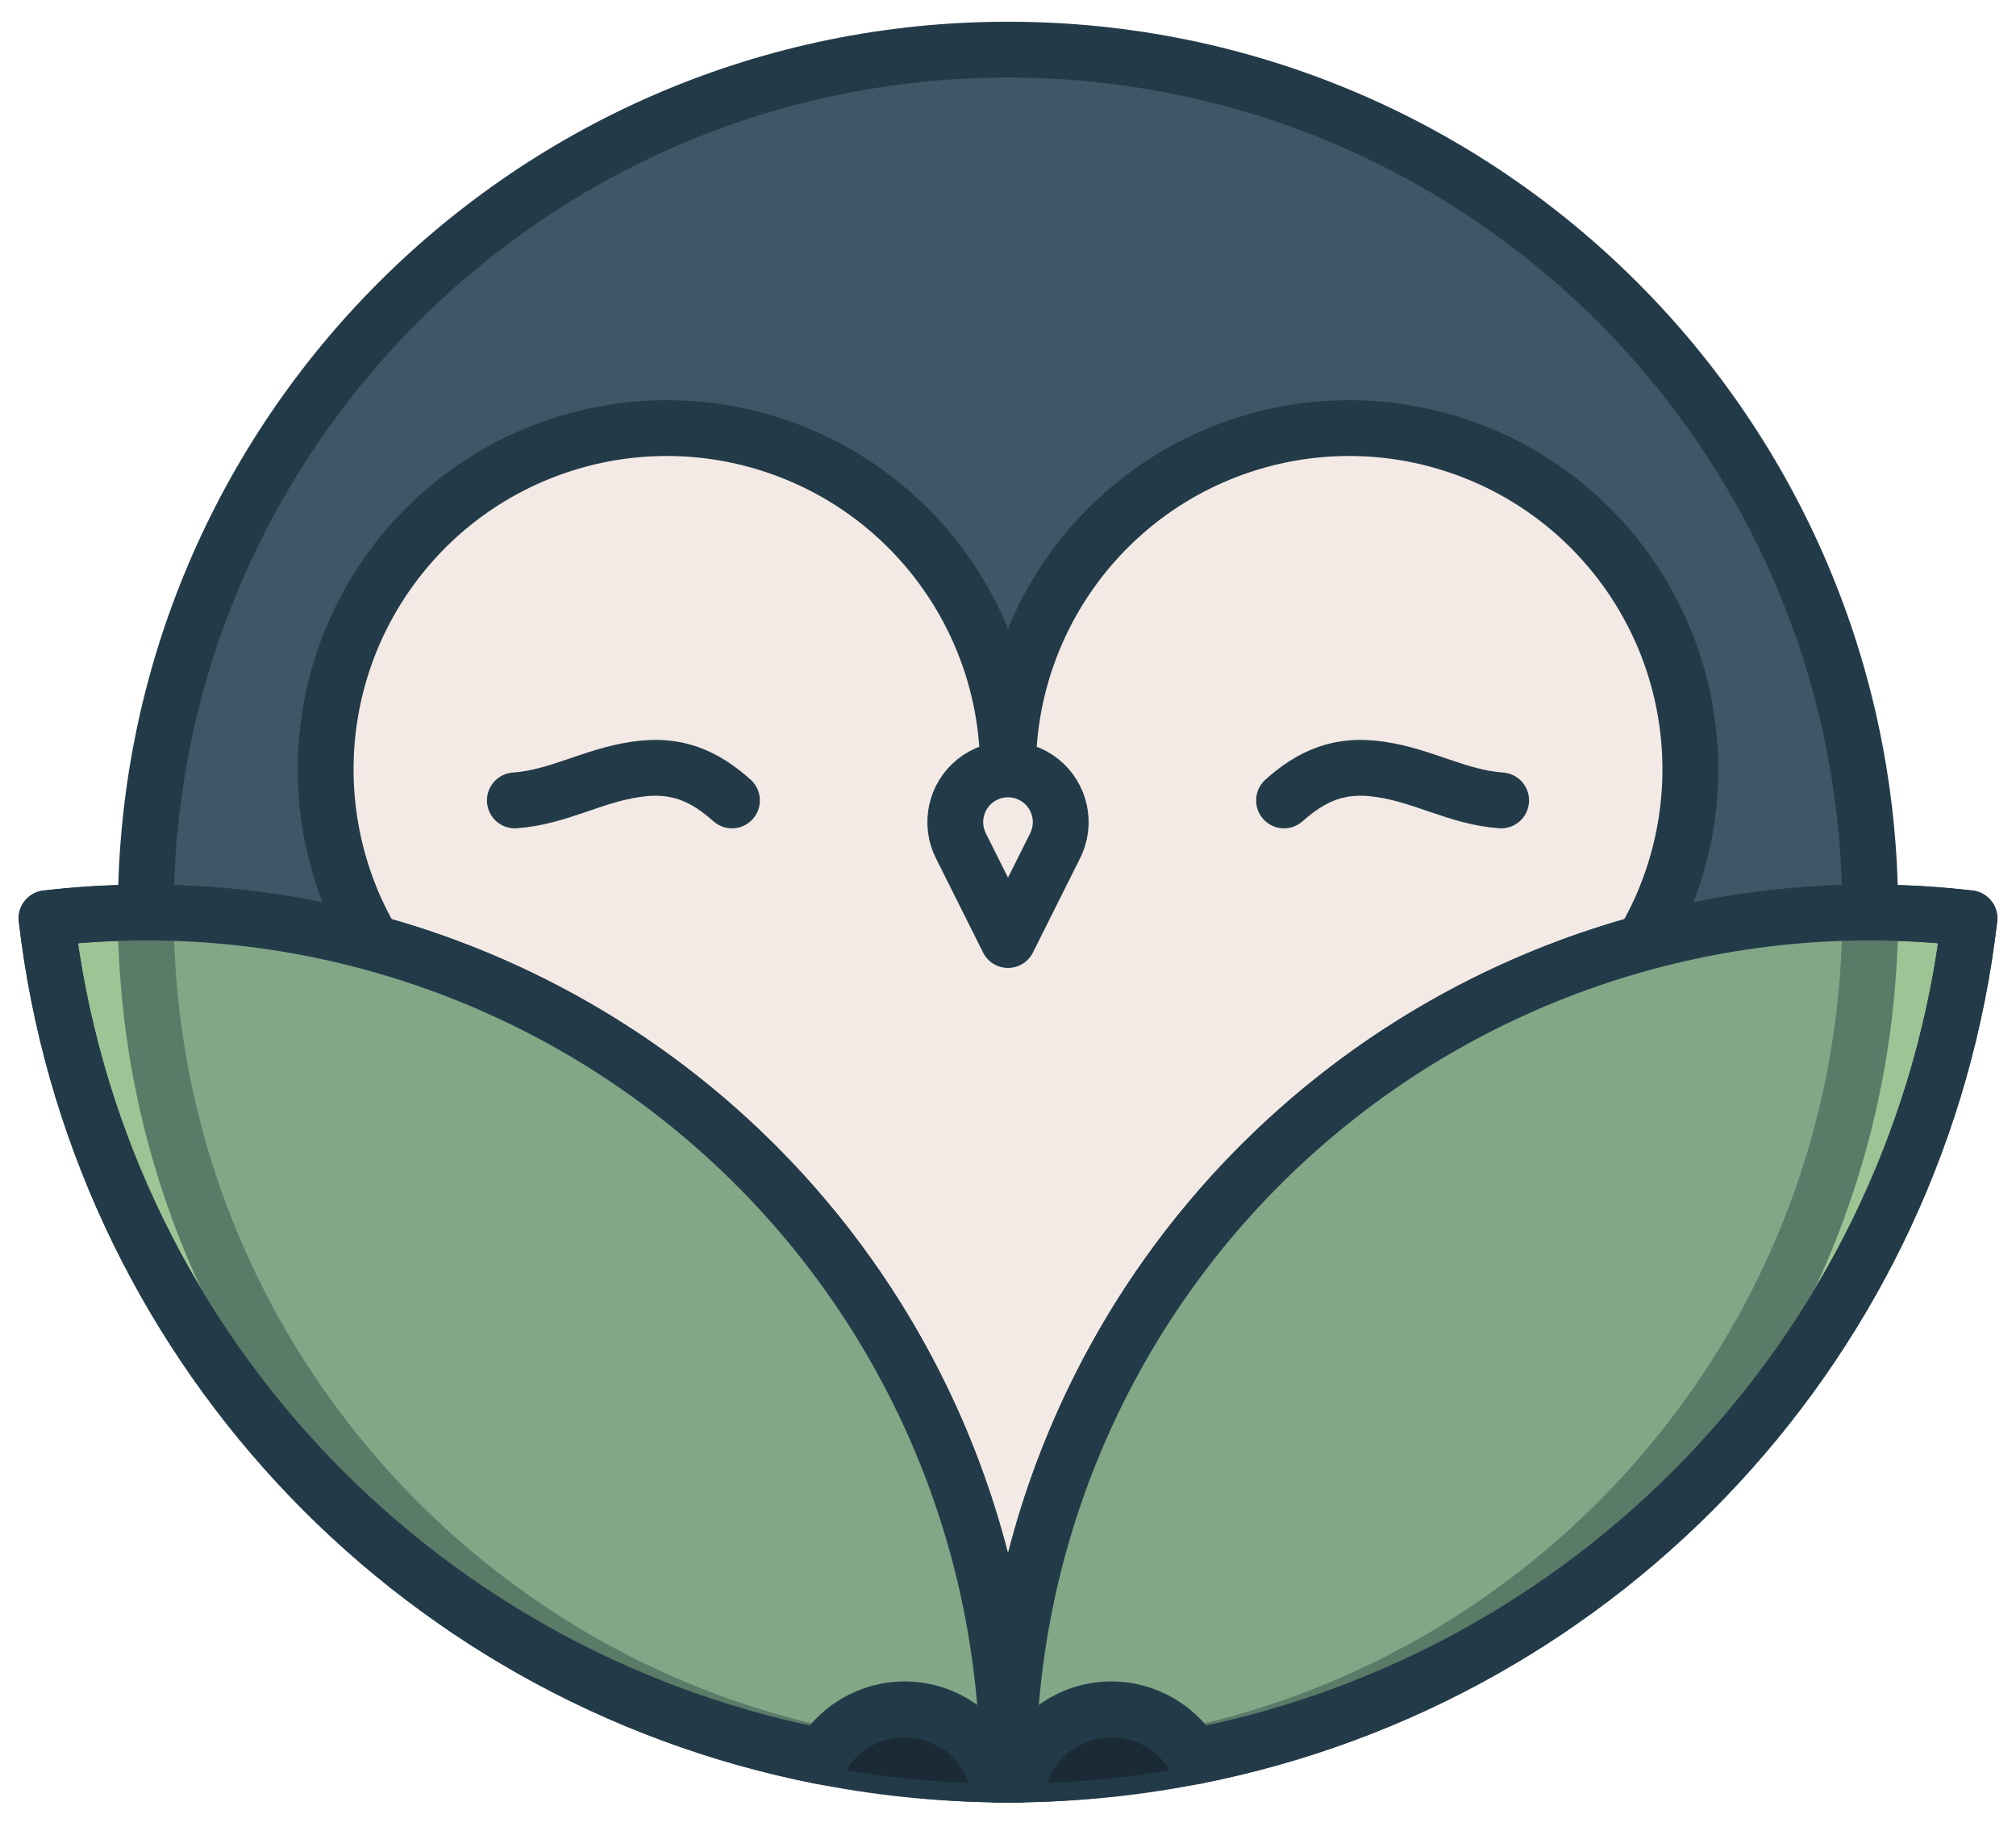
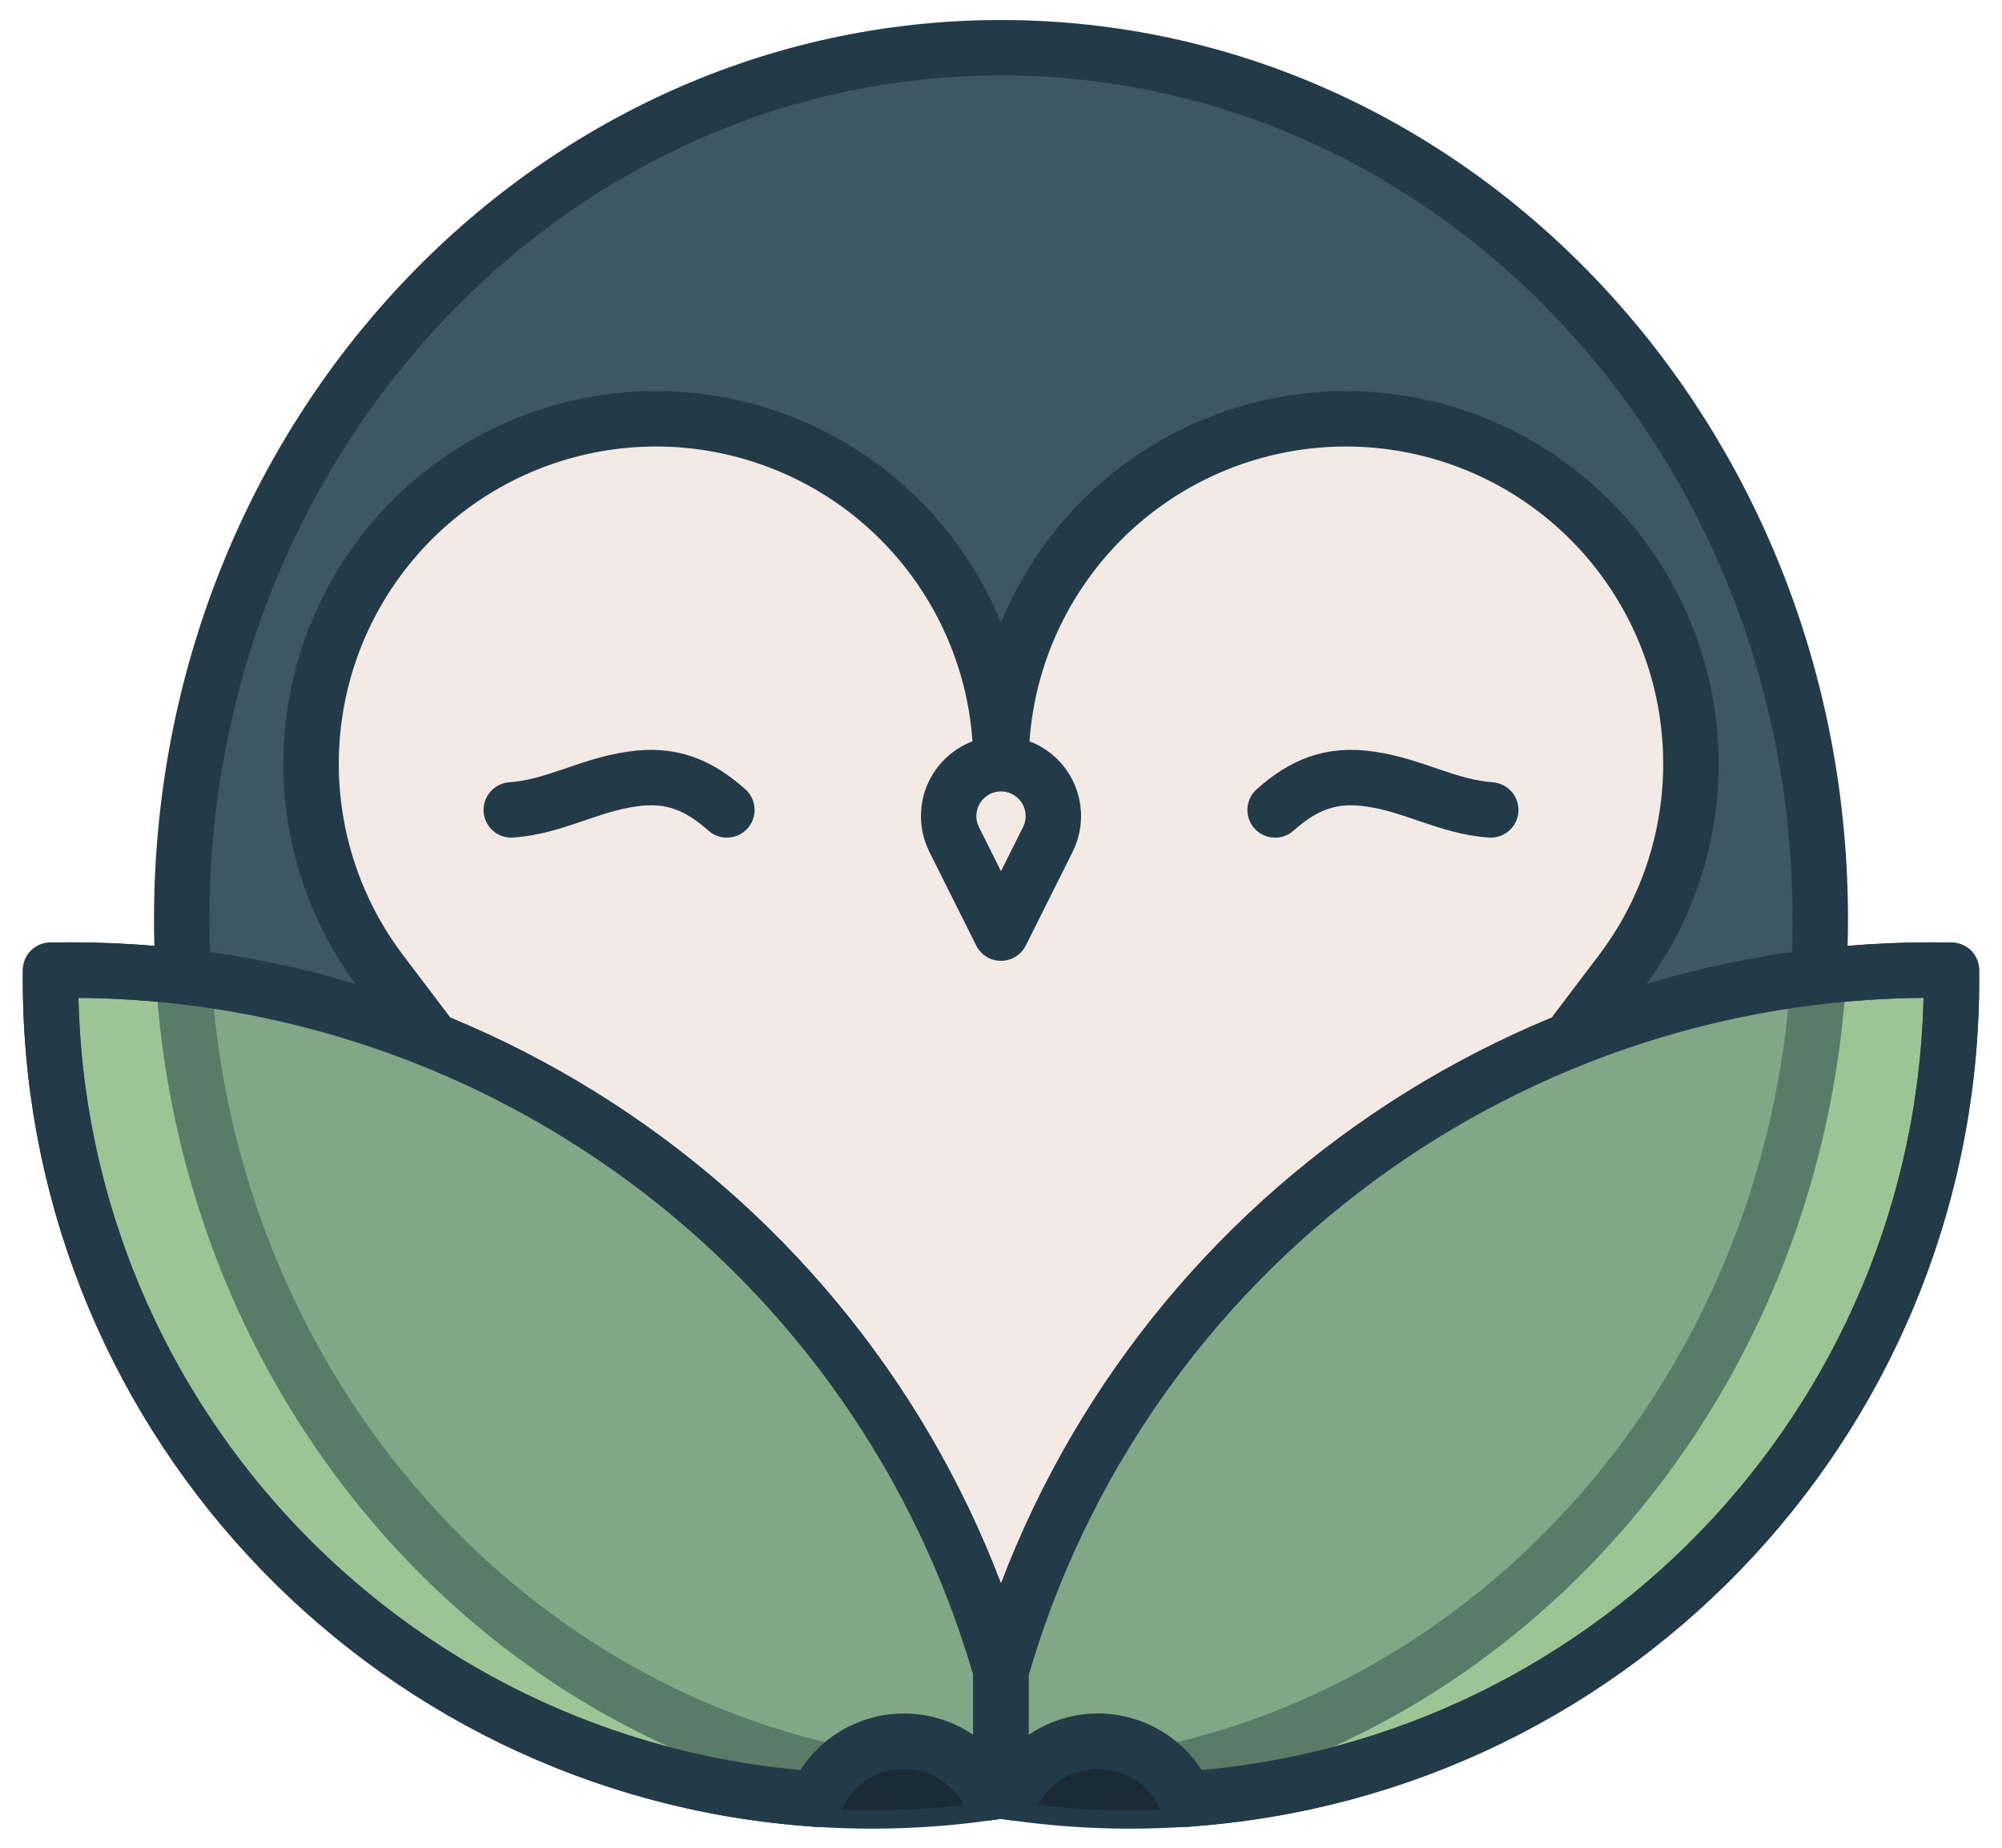
- <svg xmlns="http://www.w3.org/2000/svg" viewBox="0 0 650 590" width="650" height="590">
+ <svg xmlns="http://www.w3.org/2000/svg" viewBox="0 -5 650 600" width="650" height="600">
  <defs>
    <clipPath id="ks-head">
-       <circle cx="325" cy="294" r="278" />
+       <ellipse cx="325" cy="293.5" rx="266" ry="283" />
    </clipPath>
    <clipPath id="ks-leaf-left">
-       <path d="M15 296 A277.86 277.86 0 0 1 325 572 A312.09 312.09 0 0 1 321 571.97 A31 31 0 0 0 265 566.18 A312.09 312.09 0 0 1 15 296 Z" />
+       <path d="M16.42 310.06 A314.4 314.4 0 0 1 325 537.67 L325 576.49 A266.7 266.7 0 0 1 321 577.09 A31 31 0 0 0 265 579.19 A266.7 266.7 0 0 1 16.42 310.06 Z" />
    </clipPath>
    <clipPath id="ks-leaf-right">
-       <path d="M635 296 A277.86 277.86 0 0 0 325 572 A312.09 312.09 0 0 0 329 571.97 A31 31 0 0 1 385 566.18 A312.09 312.09 0 0 0 635 296 Z" />
+       <path d="M633.58 310.06 A314.4 314.4 0 0 0 325 537.67 L325 576.49 A266.7 266.7 0 0 0 329 577.09 A31 31 0 0 1 385 579.19 A266.7 266.7 0 0 0 633.58 310.06 Z" />
    </clipPath>
  </defs>
  <g fill="none" stroke="#233b49" stroke-width="18" stroke-linecap="round" stroke-linejoin="round">
    <g id="head">
-       <circle cx="325" cy="294" r="278" fill="#3e5767" />
+       <ellipse cx="325" cy="293.5" rx="266" ry="283" fill="#3e5767" />
    </g>
    <g id="face" clip-path="url(#ks-head)">
-       <path fill="#f3eae5" stroke="none" d="M325 248 A110 110 0 1 0 127.74 314.97 L325 572 L522.26 314.97 A110 110 0 1 0 325 248 Z" />
-       <path id="face-left" d="M325 248 A110 110 0 1 0 127.74 314.97 L325 572" />
-       <path id="face-right" d="M325 248 A110 110 0 1 1 522.26 314.97 L325 572" />
+       <path fill="#f3eae5" stroke="none" d="M325 243 A112 112 0 1 0 123.7 310.6 L325 576.5 L526.3 310.6 A112 112 0 1 0 325 243 Z" />
+       <path id="face-left" d="M325 243 A112 112 0 1 0 123.7 310.6 L325 576.5" />
+       <path id="face-right" d="M325 243 A112 112 0 1 1 526.3 310.6 L325 576.5" />
    </g>
    <g id="eyes">
      <path id="eye-left" d="M166 258 C180 257 191 250 205 248 C218 246 227 250 236 258" />
      <path id="eye-right" d="M484 258 C470 257 459 250 445 248 C432 246 423 250 414 258" />
    </g>
    <g id="beak">
-       <path fill="#f3eae5" d="M309.8 272.61 A17 17 0 1 1 340.2 272.61 L325 303 Z" />
+       <path fill="#f3eae5" d="M309.8 267.61 A17 17 0 1 1 340.2 267.61 L325 298 Z" />
    </g>
    <g id="leaf-left">
-       <path fill="#9dc495" d="M15 296 A277.86 277.86 0 0 1 325 572 A312.09 312.09 0 0 1 321 571.97 A31 31 0 0 0 265 566.18 A312.09 312.09 0 0 1 15 296 Z" />
+       <path fill="#9dc495" d="M16.42 310.06 A314.4 314.4 0 0 1 325 537.67 L325 576.49 A266.7 266.7 0 0 1 321 577.09 A31 31 0 0 0 265 579.19 A266.7 266.7 0 0 1 16.42 310.06 Z" />
      <g clip-path="url(#ks-leaf-left)">
-         <circle cx="325" cy="294" r="278" fill="#82a787" stroke="#5a7b67" />
+         <ellipse cx="325" cy="293.5" rx="266" ry="283" fill="#82a787" stroke="#5a7b67" />
      </g>
-       <path stroke="#233b49" d="M15 296 A277.86 277.86 0 0 1 325 572 A312.09 312.09 0 0 1 321 571.97 A31 31 0 0 0 265 566.18 A312.09 312.09 0 0 1 15 296 Z" />
+       <path stroke="#233b49" d="M16.42 310.06 A314.4 314.4 0 0 1 325 537.67 L325 576.49 A266.7 266.7 0 0 1 321 577.09 A31 31 0 0 0 265 579.19 A266.7 266.7 0 0 1 16.42 310.06 Z" />
    </g>
    <g id="leaf-right">
-       <path fill="#9dc495" d="M635 296 A277.86 277.86 0 0 0 325 572 A312.09 312.09 0 0 0 329 571.97 A31 31 0 0 1 385 566.18 A312.09 312.09 0 0 0 635 296 Z" />
+       <path fill="#9dc495" d="M633.58 310.06 A314.4 314.4 0 0 0 325 537.67 L325 576.49 A266.7 266.7 0 0 0 329 577.09 A31 31 0 0 1 385 579.19 A266.7 266.7 0 0 0 633.58 310.06 Z" />
      <g clip-path="url(#ks-leaf-right)">
-         <circle cx="325" cy="294" r="278" fill="#82a787" stroke="#5a7b67" />
+         <ellipse cx="325" cy="293.5" rx="266" ry="283" fill="#82a787" stroke="#5a7b67" />
      </g>
-       <path stroke="#233b49" d="M635 296 A277.86 277.86 0 0 0 325 572 A312.09 312.09 0 0 0 329 571.97 A31 31 0 0 1 385 566.18 A312.09 312.09 0 0 0 635 296 Z" />
+       <path stroke="#233b49" d="M633.58 310.06 A314.4 314.4 0 0 0 325 537.67 L325 576.49 A266.7 266.7 0 0 0 329 577.09 A31 31 0 0 1 385 579.19 A266.7 266.7 0 0 0 633.58 310.06 Z" />
    </g>
    <g id="feet" fill="#1a2b35" stroke="none">
-       <path fill="#233b49" d="M261.54 574.67 A31 31 0 0 1 322.65 580.99 A321.09 321.09 0 0 1 261.54 574.67 Z" />
-       <path id="foot-left" d="M272.81 570.65 A22 22 0 0 1 312.44 574.75 A315.09 315.09 0 0 1 272.81 570.65 Z" />
-       <path fill="#233b49" d="M388.46 574.67 A31 31 0 0 0 327.35 580.99 A321.09 321.09 0 0 0 388.46 574.67 Z" />
-       <path id="foot-right" d="M377.19 570.65 A22 22 0 0 0 337.56 574.75 A315.09 315.09 0 0 0 377.19 570.65 Z" />
+       <path fill="#233b49" d="M262.68 588.04 A31 31 0 0 1 323.98 585.75 A275.7 275.7 0 0 1 262.68 588.04 Z" />
+       <path id="foot-left" d="M273.32 582.62 A22 22 0 0 1 312.96 581.14 A269.7 269.7 0 0 1 273.32 582.62 Z" />
+       <path fill="#233b49" d="M387.32 588.04 A31 31 0 0 0 326.02 585.75 A275.7 275.7 0 0 0 387.32 588.04 Z" />
+       <path id="foot-right" d="M376.68 582.62 A22 22 0 0 0 337.04 581.14 A269.7 269.7 0 0 0 376.68 582.62 Z" />
    </g>
  </g>
</svg>
